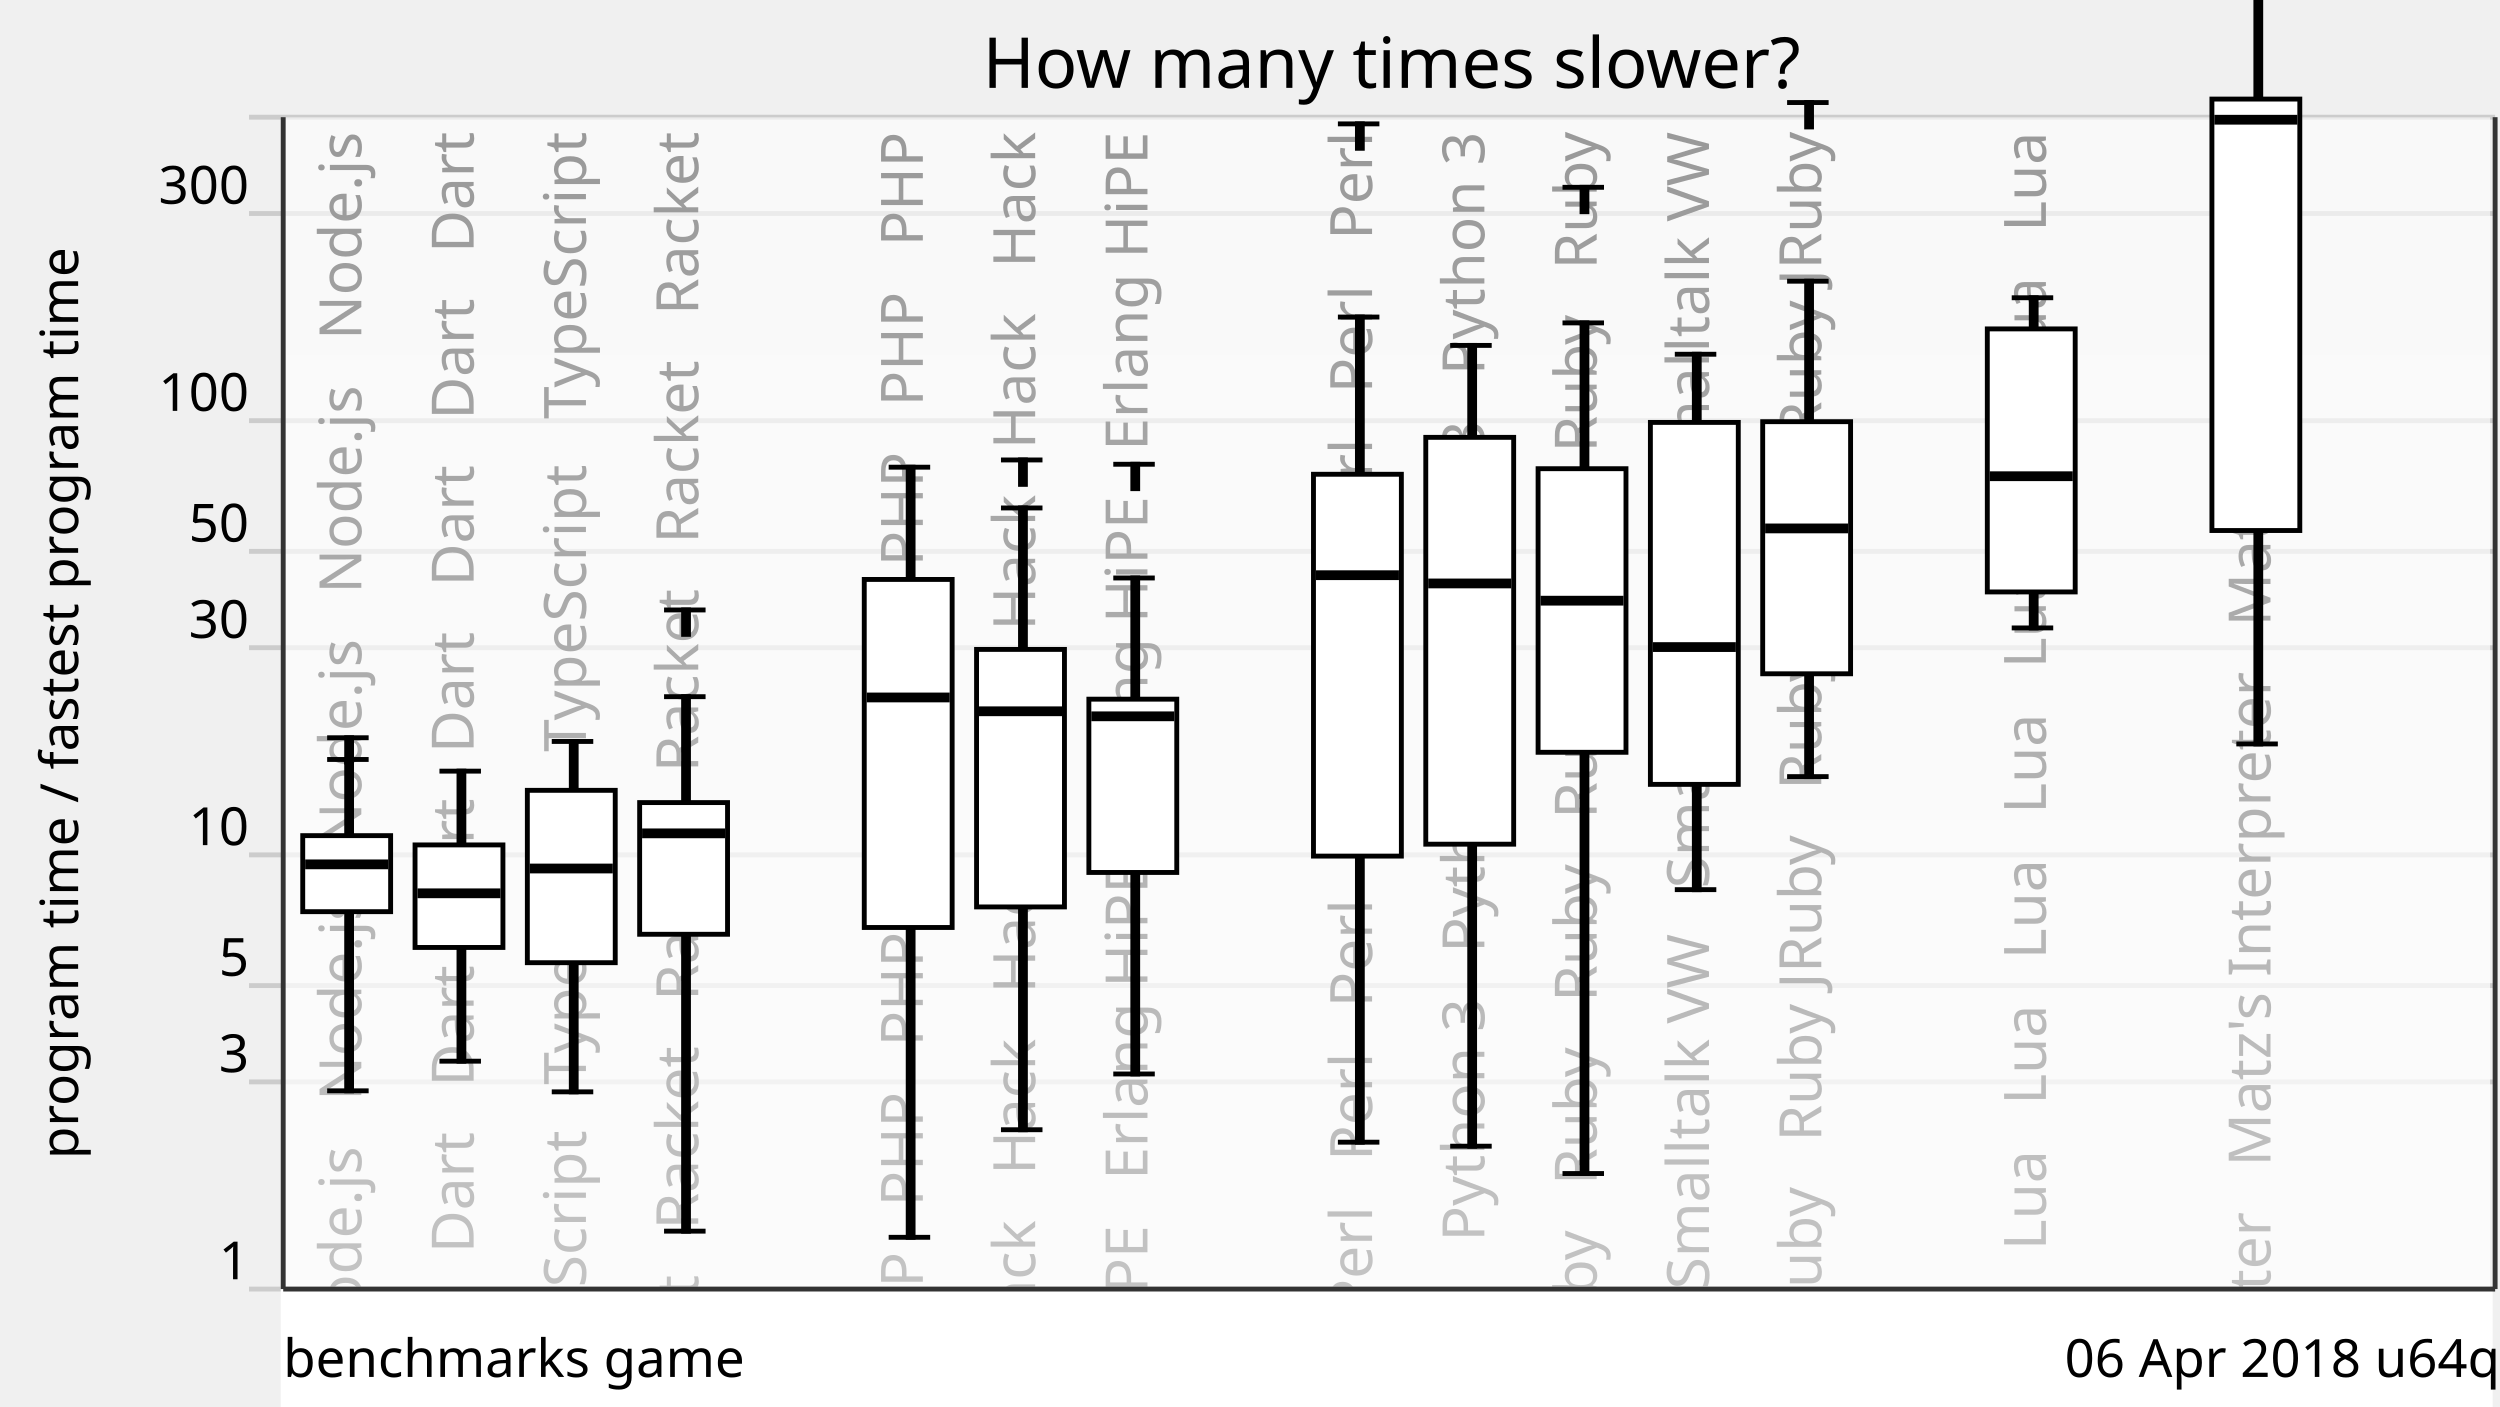
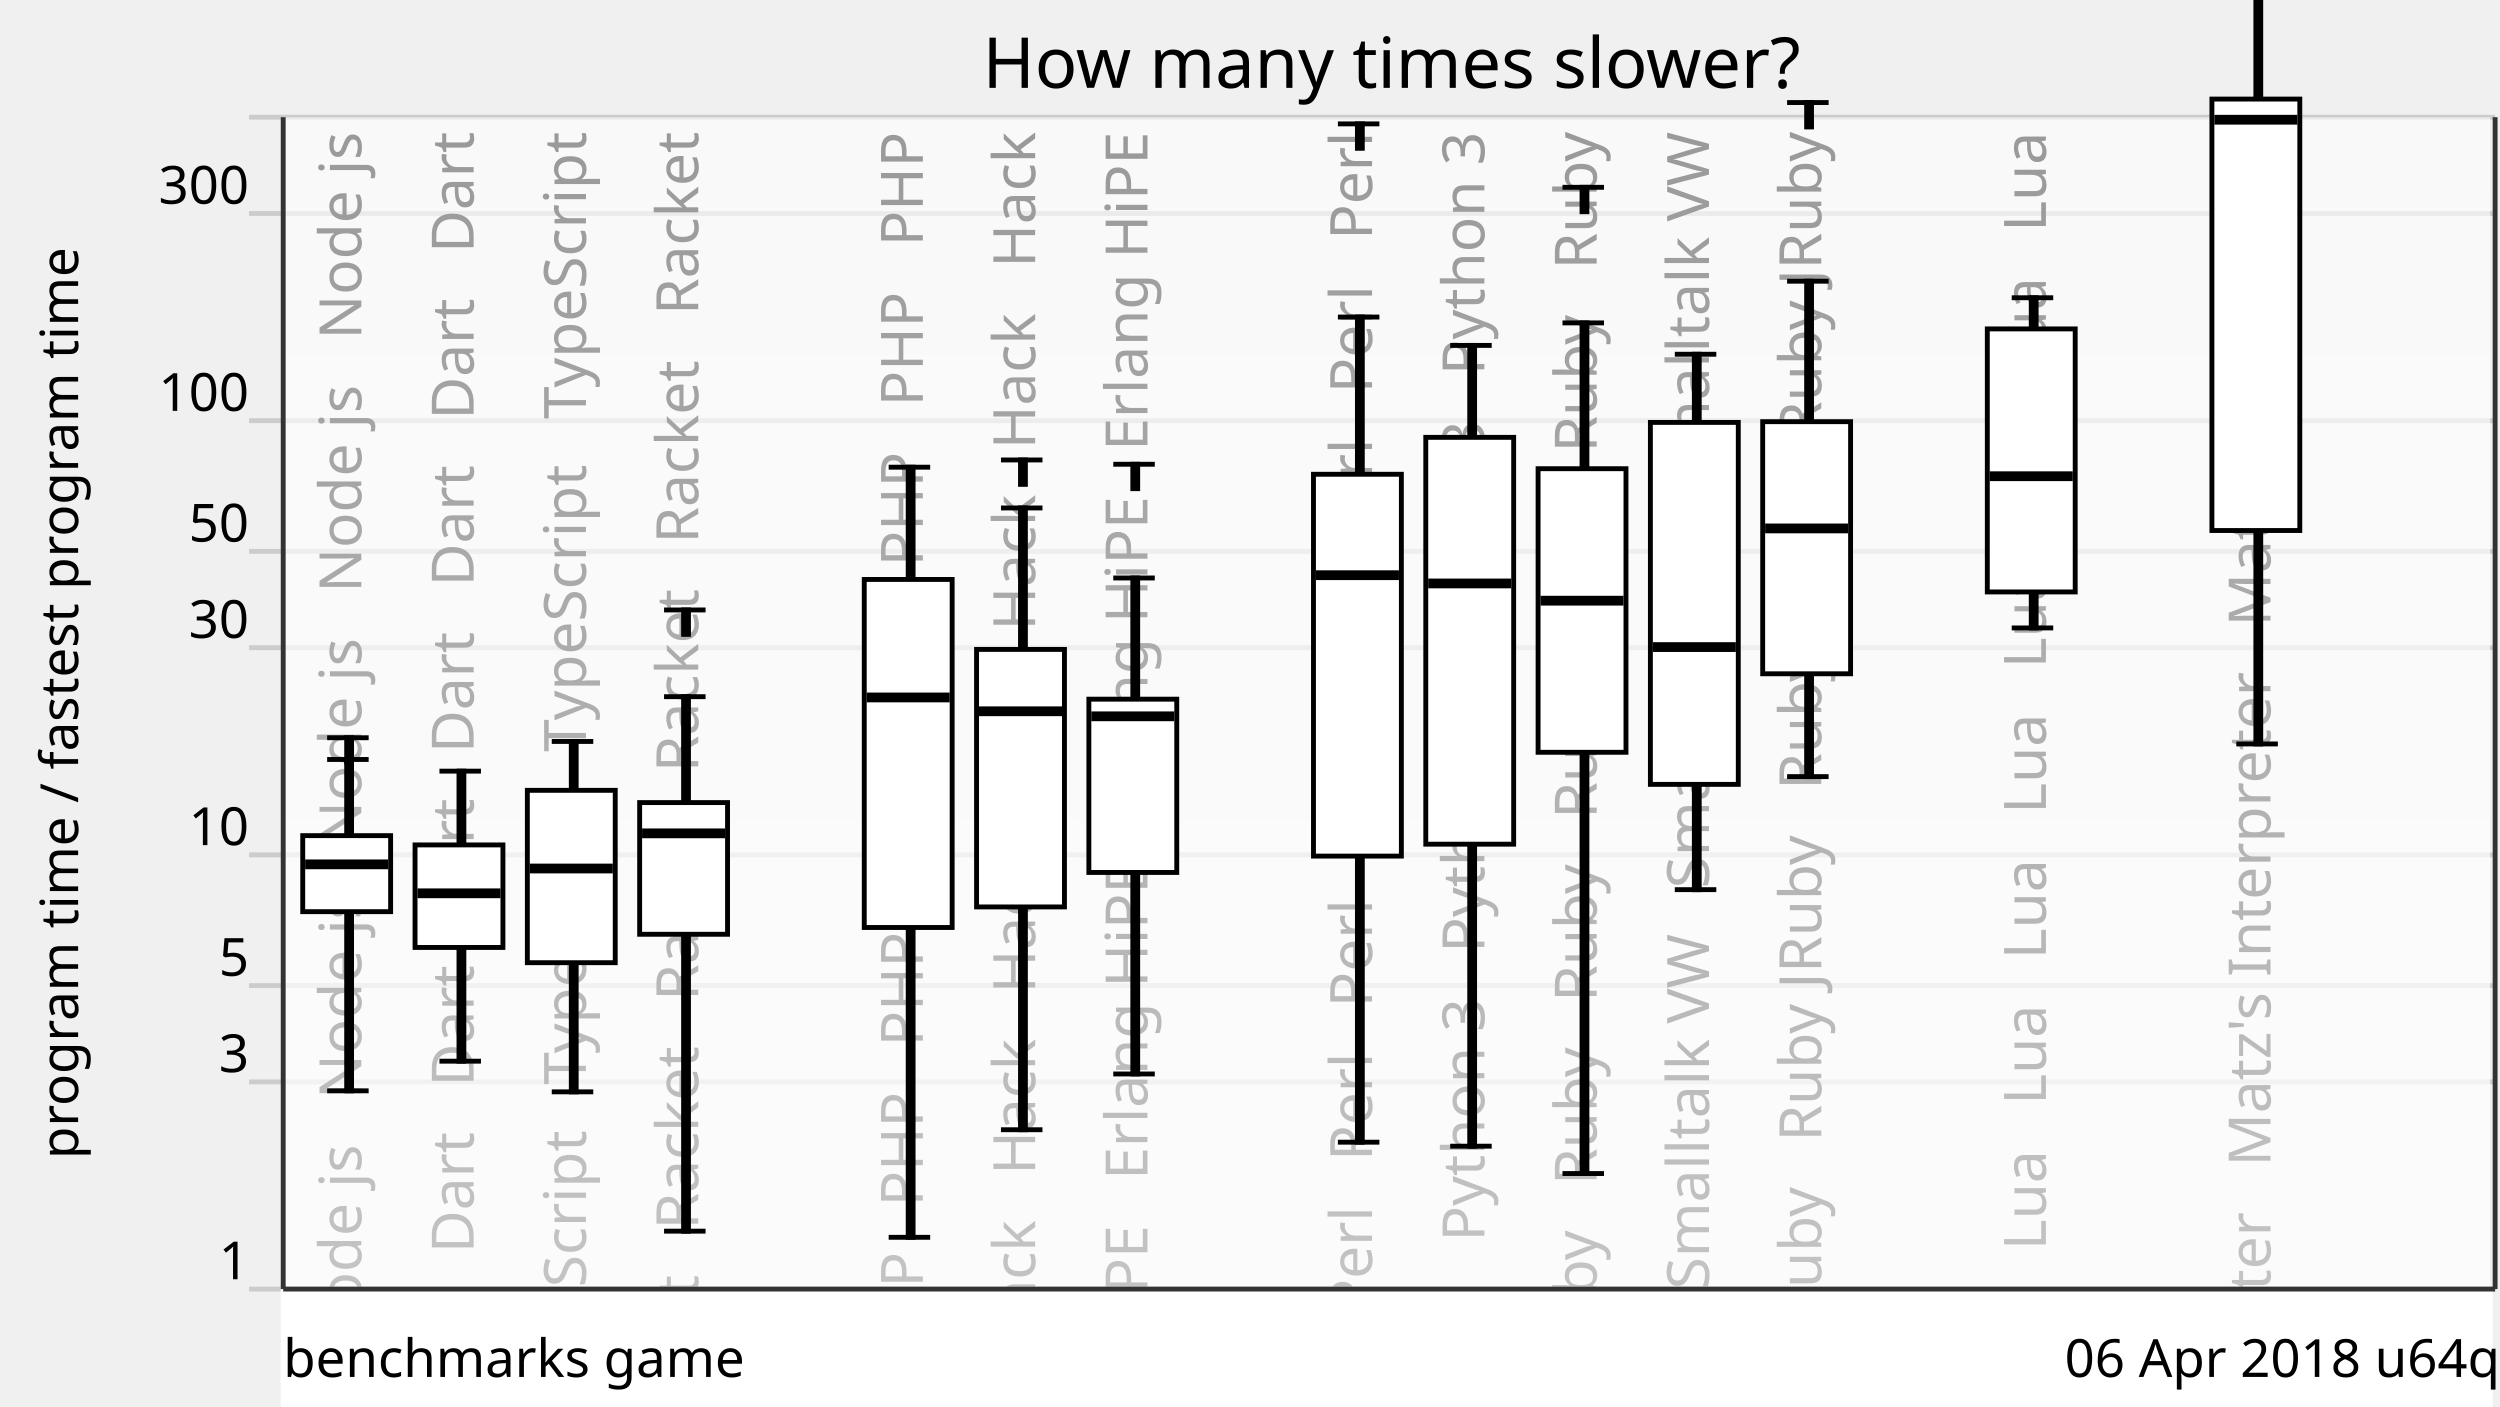
<svg xmlns="http://www.w3.org/2000/svg" xmlns:xlink="http://www.w3.org/1999/xlink" version="1.1" viewBox="0 0 512 288">
  <g style="stroke: #ccc;">
    <line x1="51" y1="264" x2="511" y2="264" />
    <line x1="51" y1="221.57" x2="511" y2="221.57" />
    <line x1="51" y1="201.85" x2="511" y2="201.85" />
    <line x1="51" y1="175.08" x2="511" y2="175.08" />
    <line x1="51" y1="132.65" x2="511" y2="132.65" />
    <line x1="51" y1="112.92" x2="511" y2="112.92" />
    <line x1="51" y1="86.15" x2="511" y2="86.15" />
    <line x1="51" y1="43.73" x2="511" y2="43.73" />
    <line x1="51" y1="24" x2="511" y2="24" />
  </g>
  <g style="text-anchor: end; font-family: Ubuntu,Verdana,sans-serif; font-size: 0.9em;">
    <text x="51" y="262">1</text>
    <text x="51" y="219.57">3</text>
    <text x="51" y="199.85">5</text>
    <text x="51" y="173.08">10</text>
    <text x="51" y="130.65">30</text>
    <text x="51" y="110.92">50</text>
    <text x="51" y="84.15">100</text>
    <text x="51" y="41.73">300</text>
    <text x="51" y="22" />
  </g>
  <defs>
    <linearGradient id="grade" x1="0" y1="0" x2="0" y2="1">
      <stop offset="0" style="stop-color: white" stop-opacity="0.6" />
      <stop offset="1" style="stop-color: white" stop-opacity="0.8" />
    </linearGradient>
    <mask id="fade">
      <rect x="58" y="24" width="452" height="288" fill="url(#grade)" />
    </mask>
    <g id="backgroundText" style="text-anchor: end; font-family: Ubuntu,Verdana,sans-serif; font-size: 1em;">
-       <text x="14" y="0" transform="rotate(270,14,0)" xml:space="preserve">   Node.js   Node.js   Node.js   Node.js   Node.js   Node.js</text>
+       <text x="14" y="0" transform="rotate(270,14,0)" xml:space="preserve">   Node js   Node js   Node js   Node js   Node js   Node js</text>
      <text x="37" y="0" transform="rotate(270,37,0)" xml:space="preserve">Dart   Dart   Dart   Dart   Dart   Dart   Dart   Dart   Dart</text>
      <text x="60" y="0" transform="rotate(270,60,0)" xml:space="preserve">   TypeScript   TypeScript   TypeScript   TypeScript</text>
      <text x="83" y="0" transform="rotate(270,83,0)" xml:space="preserve">   Racket   Racket   Racket   Racket   Racket   Racket</text>
-       <text x="106" y="0" transform="rotate(270,106,0)" xml:space="preserve">   </text>
+       <br />
+       <b>Warning</b>:  Division by zero in <b>/home/dunham/8000-benchmarksgame/website/lib/lib_chartSVG.php</b> on line <b>289</b>
+       <br />
+       <br />
+       <b>Warning</b>:  str_repeat() expects parameter 2 to be integer, float given in <b>/home/dunham/8000-benchmarksgame/website/lib/lib_chartSVG.php</b> on line <b>290</b>
+       <br />
+       <text x="106" y="0" transform="rotate(270,106,0)" xml:space="preserve" />
      <text x="129" y="0" transform="rotate(270,129,0)" xml:space="preserve">   PHP   PHP   PHP   PHP   PHP   PHP   PHP   PHP   PHP   PHP</text>
      <text x="152" y="0" transform="rotate(270,152,0)" xml:space="preserve">Hack   Hack   Hack   Hack   Hack   Hack   Hack   Hack   Hack</text>
      <text x="175" y="0" transform="rotate(270,175,0)" xml:space="preserve">   Erlang HiPE   Erlang HiPE   Erlang HiPE   Erlang HiPE</text>
-       <text x="198" y="0" transform="rotate(270,198,0)" xml:space="preserve">   </text>
+       <br />
+       <b>Warning</b>:  Division by zero in <b>/home/dunham/8000-benchmarksgame/website/lib/lib_chartSVG.php</b> on line <b>289</b>
+       <br />
+       <br />
+       <b>Warning</b>:  str_repeat() expects parameter 2 to be integer, float given in <b>/home/dunham/8000-benchmarksgame/website/lib/lib_chartSVG.php</b> on line <b>290</b>
+       <br />
+       <text x="198" y="0" transform="rotate(270,198,0)" xml:space="preserve" />
      <text x="221" y="0" transform="rotate(270,221,0)" xml:space="preserve">Perl   Perl   Perl   Perl   Perl   Perl   Perl   Perl   Perl</text>
      <text x="244" y="0" transform="rotate(270,244,0)" xml:space="preserve">   Python 3   Python 3   Python 3   Python 3   Python 3</text>
      <text x="267" y="0" transform="rotate(270,267,0)" xml:space="preserve">Ruby   Ruby   Ruby   Ruby   Ruby   Ruby   Ruby   Ruby   Ruby</text>
      <text x="290" y="0" transform="rotate(270,290,0)" xml:space="preserve">   Smalltalk VW   Smalltalk VW   Smalltalk VW   Smalltalk VW</text>
      <text x="313" y="0" transform="rotate(270,313,0)" xml:space="preserve">   Ruby JRuby   Ruby JRuby   Ruby JRuby   Ruby JRuby</text>
-       <text x="336" y="0" transform="rotate(270,336,0)" xml:space="preserve">   </text>
+       <br />
+       <b>Warning</b>:  Division by zero in <b>/home/dunham/8000-benchmarksgame/website/lib/lib_chartSVG.php</b> on line <b>289</b>
+       <br />
+       <br />
+       <b>Warning</b>:  str_repeat() expects parameter 2 to be integer, float given in <b>/home/dunham/8000-benchmarksgame/website/lib/lib_chartSVG.php</b> on line <b>290</b>
+       <br />
+       <text x="336" y="0" transform="rotate(270,336,0)" xml:space="preserve" />
      <text x="359" y="0" transform="rotate(270,359,0)" xml:space="preserve">   Lua   Lua   Lua   Lua   Lua   Lua   Lua   Lua   Lua   Lua</text>
-       <text x="382" y="0" transform="rotate(270,382,0)" xml:space="preserve">   </text>
+       <br />
+       <b>Warning</b>:  Division by zero in <b>/home/dunham/8000-benchmarksgame/website/lib/lib_chartSVG.php</b> on line <b>289</b>
+       <br />
+       <br />
+       <b>Warning</b>:  str_repeat() expects parameter 2 to be integer, float given in <b>/home/dunham/8000-benchmarksgame/website/lib/lib_chartSVG.php</b> on line <b>290</b>
+       <br />
+       <text x="382" y="0" transform="rotate(270,382,0)" xml:space="preserve" />
      <text x="405" y="0" transform="rotate(270,405,0)" xml:space="preserve">Matz's Interpreter   Matz's Interpreter   Matz's Interpreter</text>
    </g>
  </defs>
  <use x="60" y="27" xlink:href="#backgroundText" />
  <rect x="58" y="24" width="452" height="288" fill="white" mask="url(#fade)" />
  <rect x="58" y="264" width="452" height="288" style="fill: white; stroke: white;" />
  <g style="fill: black; stroke: black;">
    <rect x="71" y="155.54" width="1" height="67.86" />
    <rect x="94" y="157.93" width="1" height="59.4" />
    <rect x="117" y="151.85" width="1" height="71.76" />
    <rect x="140" y="142.68" width="1" height="109.47" />
    <rect x="163" y="708.61" width="1" height="0" />
    <rect x="186" y="95.68" width="1" height="157.72" />
    <rect x="209" y="104.03" width="1" height="127.34" />
    <rect x="232" y="118.37" width="1" height="101.57" />
    <rect x="255" y="708.61" width="1" height="0" />
    <rect x="278" y="64.93" width="1" height="168.99" />
    <rect x="301" y="70.74" width="1" height="164.01" />
    <rect x="324" y="66.13" width="1" height="174.21" />
    <rect x="347" y="72.55" width="1" height="109.66" />
    <rect x="370" y="57.59" width="1" height="101.46" />
    <rect x="393" y="708.61" width="1" height="0" />
    <rect x="416" y="60.98" width="1" height="67.62" />
    <rect x="439" y="708.61" width="1" height="0" />
    <rect x="462" y="-12.67" width="1" height="165.03" />
  </g>
  <g style="fill: white; stroke: black;">
    <rect x="62" y="171.14" width="18" height="15.57" />
    <rect x="85" y="173.04" width="18" height="21" />
    <rect x="108" y="161.86" width="18" height="35.3" />
    <rect x="131" y="164.37" width="18" height="26.97" />
    <rect x="154" y="708.61" width="18" height="0" />
    <rect x="177" y="118.67" width="18" height="71.28" />
    <rect x="200" y="133" width="18" height="52.74" />
    <rect x="223" y="143.19" width="18" height="35.49" />
    <rect x="246" y="708.61" width="18" height="0" />
    <rect x="269" y="97.13" width="18" height="78.2" />
    <rect x="292" y="89.57" width="18" height="83.32" />
    <rect x="315" y="95.99" width="18" height="58.08" />
    <rect x="338" y="86.51" width="18" height="74.13" />
    <rect x="361" y="86.36" width="18" height="51.63" />
    <rect x="384" y="708.61" width="18" height="0" />
    <rect x="407" y="67.36" width="18" height="53.87" />
    <rect x="430" y="708.61" width="18" height="0" />
    <rect x="453" y="20.29" width="18" height="88.36" />
  </g>
  <g style="fill: black; stroke: black;">
    <line x1="67" y1="223.4" x2="75.5" y2="223.4" />
    <line x1="67" y1="155.54" x2="75.5" y2="155.54" />
    <line x1="67" y1="151.09" x2="75.5" y2="151.09" />
    <rect x="71" y="151.09" width="1" height="5" />
  </g>
  <g style="fill: black; stroke: black;">
    <rect x="63" y="176.52" width="16" height="1" />
  </g>
  <g style="fill: black; stroke: black;">
    <line x1="90" y1="217.33" x2="98.5" y2="217.33" />
    <line x1="90" y1="157.93" x2="98.5" y2="157.93" />
  </g>
  <g style="fill: black; stroke: black;">
    <rect x="86" y="182.45" width="16" height="1" />
  </g>
  <g style="fill: black; stroke: black;">
    <line x1="113" y1="223.61" x2="121.5" y2="223.61" />
    <line x1="113" y1="151.85" x2="121.5" y2="151.85" />
  </g>
  <g style="fill: black; stroke: black;">
    <rect x="109" y="177.37" width="16" height="1" />
  </g>
  <g style="fill: black; stroke: black;">
    <line x1="136" y1="252.14" x2="144.5" y2="252.14" />
    <line x1="136" y1="142.68" x2="144.5" y2="142.68" />
    <line x1="136" y1="124.92" x2="144.5" y2="124.92" />
    <rect x="140" y="124.92" width="1" height="5" />
  </g>
  <g style="fill: black; stroke: black;">
    <rect x="132" y="170.17" width="16" height="1" />
  </g>
  <g style="fill: black; stroke: black;">
    <line x1="159" y1="708.61" x2="167.5" y2="708.61" />
    <line x1="159" y1="708.61" x2="167.5" y2="708.61" />
  </g>
  <g style="fill: black; stroke: black;">
    <rect x="155" y="707.61" width="16" height="1" />
  </g>
  <g style="fill: black; stroke: black;">
    <line x1="182" y1="253.4" x2="190.5" y2="253.4" />
    <line x1="182" y1="95.68" x2="190.5" y2="95.68" />
  </g>
  <g style="fill: black; stroke: black;">
    <rect x="178" y="142.34" width="16" height="1" />
  </g>
  <g style="fill: black; stroke: black;">
    <line x1="205" y1="231.37" x2="213.5" y2="231.37" />
    <line x1="205" y1="104.03" x2="213.5" y2="104.03" />
    <line x1="205" y1="94.2" x2="213.5" y2="94.2" />
    <rect x="209" y="94.2" width="1" height="5" />
  </g>
  <g style="fill: black; stroke: black;">
    <rect x="201" y="145.17" width="16" height="1" />
  </g>
  <g style="fill: black; stroke: black;">
    <line x1="228" y1="219.95" x2="236.5" y2="219.95" />
    <line x1="228" y1="118.37" x2="236.5" y2="118.37" />
    <line x1="228" y1="95.08" x2="236.5" y2="95.08" />
    <rect x="232" y="95.08" width="1" height="5" />
  </g>
  <g style="fill: black; stroke: black;">
    <rect x="224" y="146.2" width="16" height="1" />
  </g>
  <g style="fill: black; stroke: black;">
    <line x1="251" y1="708.61" x2="259.5" y2="708.61" />
    <line x1="251" y1="708.61" x2="259.5" y2="708.61" />
  </g>
  <g style="fill: black; stroke: black;">
    <rect x="247" y="707.61" width="16" height="1" />
  </g>
  <g style="fill: black; stroke: black;">
    <line x1="274" y1="233.92" x2="282.5" y2="233.92" />
    <line x1="274" y1="64.93" x2="282.5" y2="64.93" />
    <line x1="274" y1="25.37" x2="282.5" y2="25.37" />
    <rect x="278" y="25.37" width="1" height="5" />
  </g>
  <g style="fill: black; stroke: black;">
    <rect x="270" y="117.3" width="16" height="1" />
  </g>
  <g style="fill: black; stroke: black;">
    <line x1="297" y1="234.74" x2="305.5" y2="234.74" />
    <line x1="297" y1="70.74" x2="305.5" y2="70.74" />
  </g>
  <g style="fill: black; stroke: black;">
    <rect x="293" y="118.99" width="16" height="1" />
  </g>
  <g style="fill: black; stroke: black;">
    <line x1="320" y1="240.34" x2="328.5" y2="240.34" />
    <line x1="320" y1="66.13" x2="328.5" y2="66.13" />
    <line x1="320" y1="38.36" x2="328.5" y2="38.36" />
    <rect x="324" y="38.36" width="1" height="5" />
  </g>
  <g style="fill: black; stroke: black;">
    <rect x="316" y="122.52" width="16" height="1" />
  </g>
  <g style="fill: black; stroke: black;">
    <line x1="343" y1="182.2" x2="351.5" y2="182.2" />
    <line x1="343" y1="72.55" x2="351.5" y2="72.55" />
  </g>
  <g style="fill: black; stroke: black;">
    <rect x="339" y="132.02" width="16" height="1" />
  </g>
  <g style="fill: black; stroke: black;">
    <line x1="366" y1="159.05" x2="374.5" y2="159.05" />
    <line x1="366" y1="57.59" x2="374.5" y2="57.59" />
    <line x1="366" y1="21" x2="374.5" y2="21" />
    <rect x="370" y="21" width="1" height="5" />
  </g>
  <g style="fill: black; stroke: black;">
    <rect x="362" y="107.72" width="16" height="1" />
  </g>
  <g style="fill: black; stroke: black;">
    <line x1="389" y1="708.61" x2="397.5" y2="708.61" />
    <line x1="389" y1="708.61" x2="397.5" y2="708.61" />
  </g>
  <g style="fill: black; stroke: black;">
    <rect x="385" y="707.61" width="16" height="1" />
  </g>
  <g style="fill: black; stroke: black;">
    <line x1="412" y1="128.6" x2="420.5" y2="128.6" />
    <line x1="412" y1="60.98" x2="420.5" y2="60.98" />
  </g>
  <g style="fill: black; stroke: black;">
    <rect x="408" y="97.03" width="16" height="1" />
  </g>
  <g style="fill: black; stroke: black;">
    <line x1="435" y1="708.61" x2="443.5" y2="708.61" />
    <line x1="435" y1="708.61" x2="443.5" y2="708.61" />
  </g>
  <g style="fill: black; stroke: black;">
    <rect x="431" y="707.61" width="16" height="1" />
  </g>
  <g style="fill: black; stroke: black;">
    <line x1="458" y1="152.36" x2="466.5" y2="152.36" />
    <line x1="458" y1="-12.67" x2="466.5" y2="-12.67" />
    <line x1="458" y1="-43.91" x2="466.5" y2="-43.91" />
    <rect x="462" y="-43.91" width="1" height="5" />
  </g>
  <g style="fill: black; stroke: black;">
    <rect x="454" y="24.02" width="16" height="1" />
  </g>
  <g style="text-anchor: end; font-family: Ubuntu,Verdana,sans-serif; font-size: 0.9em;">
    <text x="512" y="282">06 Apr 2018 u64q</text>
    <text x="58" y="282" style="text-anchor: start;">benchmarks game</text>
  </g>
  <text x="16" y="144" transform="rotate(270,16,144)" style="text-anchor: middle; font-family: Ubuntu,Verdana,sans-serif; font-size: 0.9em;">program time / fastest program time</text>
  <text x="285" y="18" style="text-anchor: middle; font-family: Ubuntu,Verdana,sans-serif; font-size: 1.2em;">How many times slower?</text>
  <g style="stroke: #333;">
    <line x1="58" y1="24" x2="58" y2="264" />
    <line x1="511" y1="24" x2="511" y2="264" />
    <line x1="58" y1="264" x2="511" y2="264" />
  </g>
</svg>
